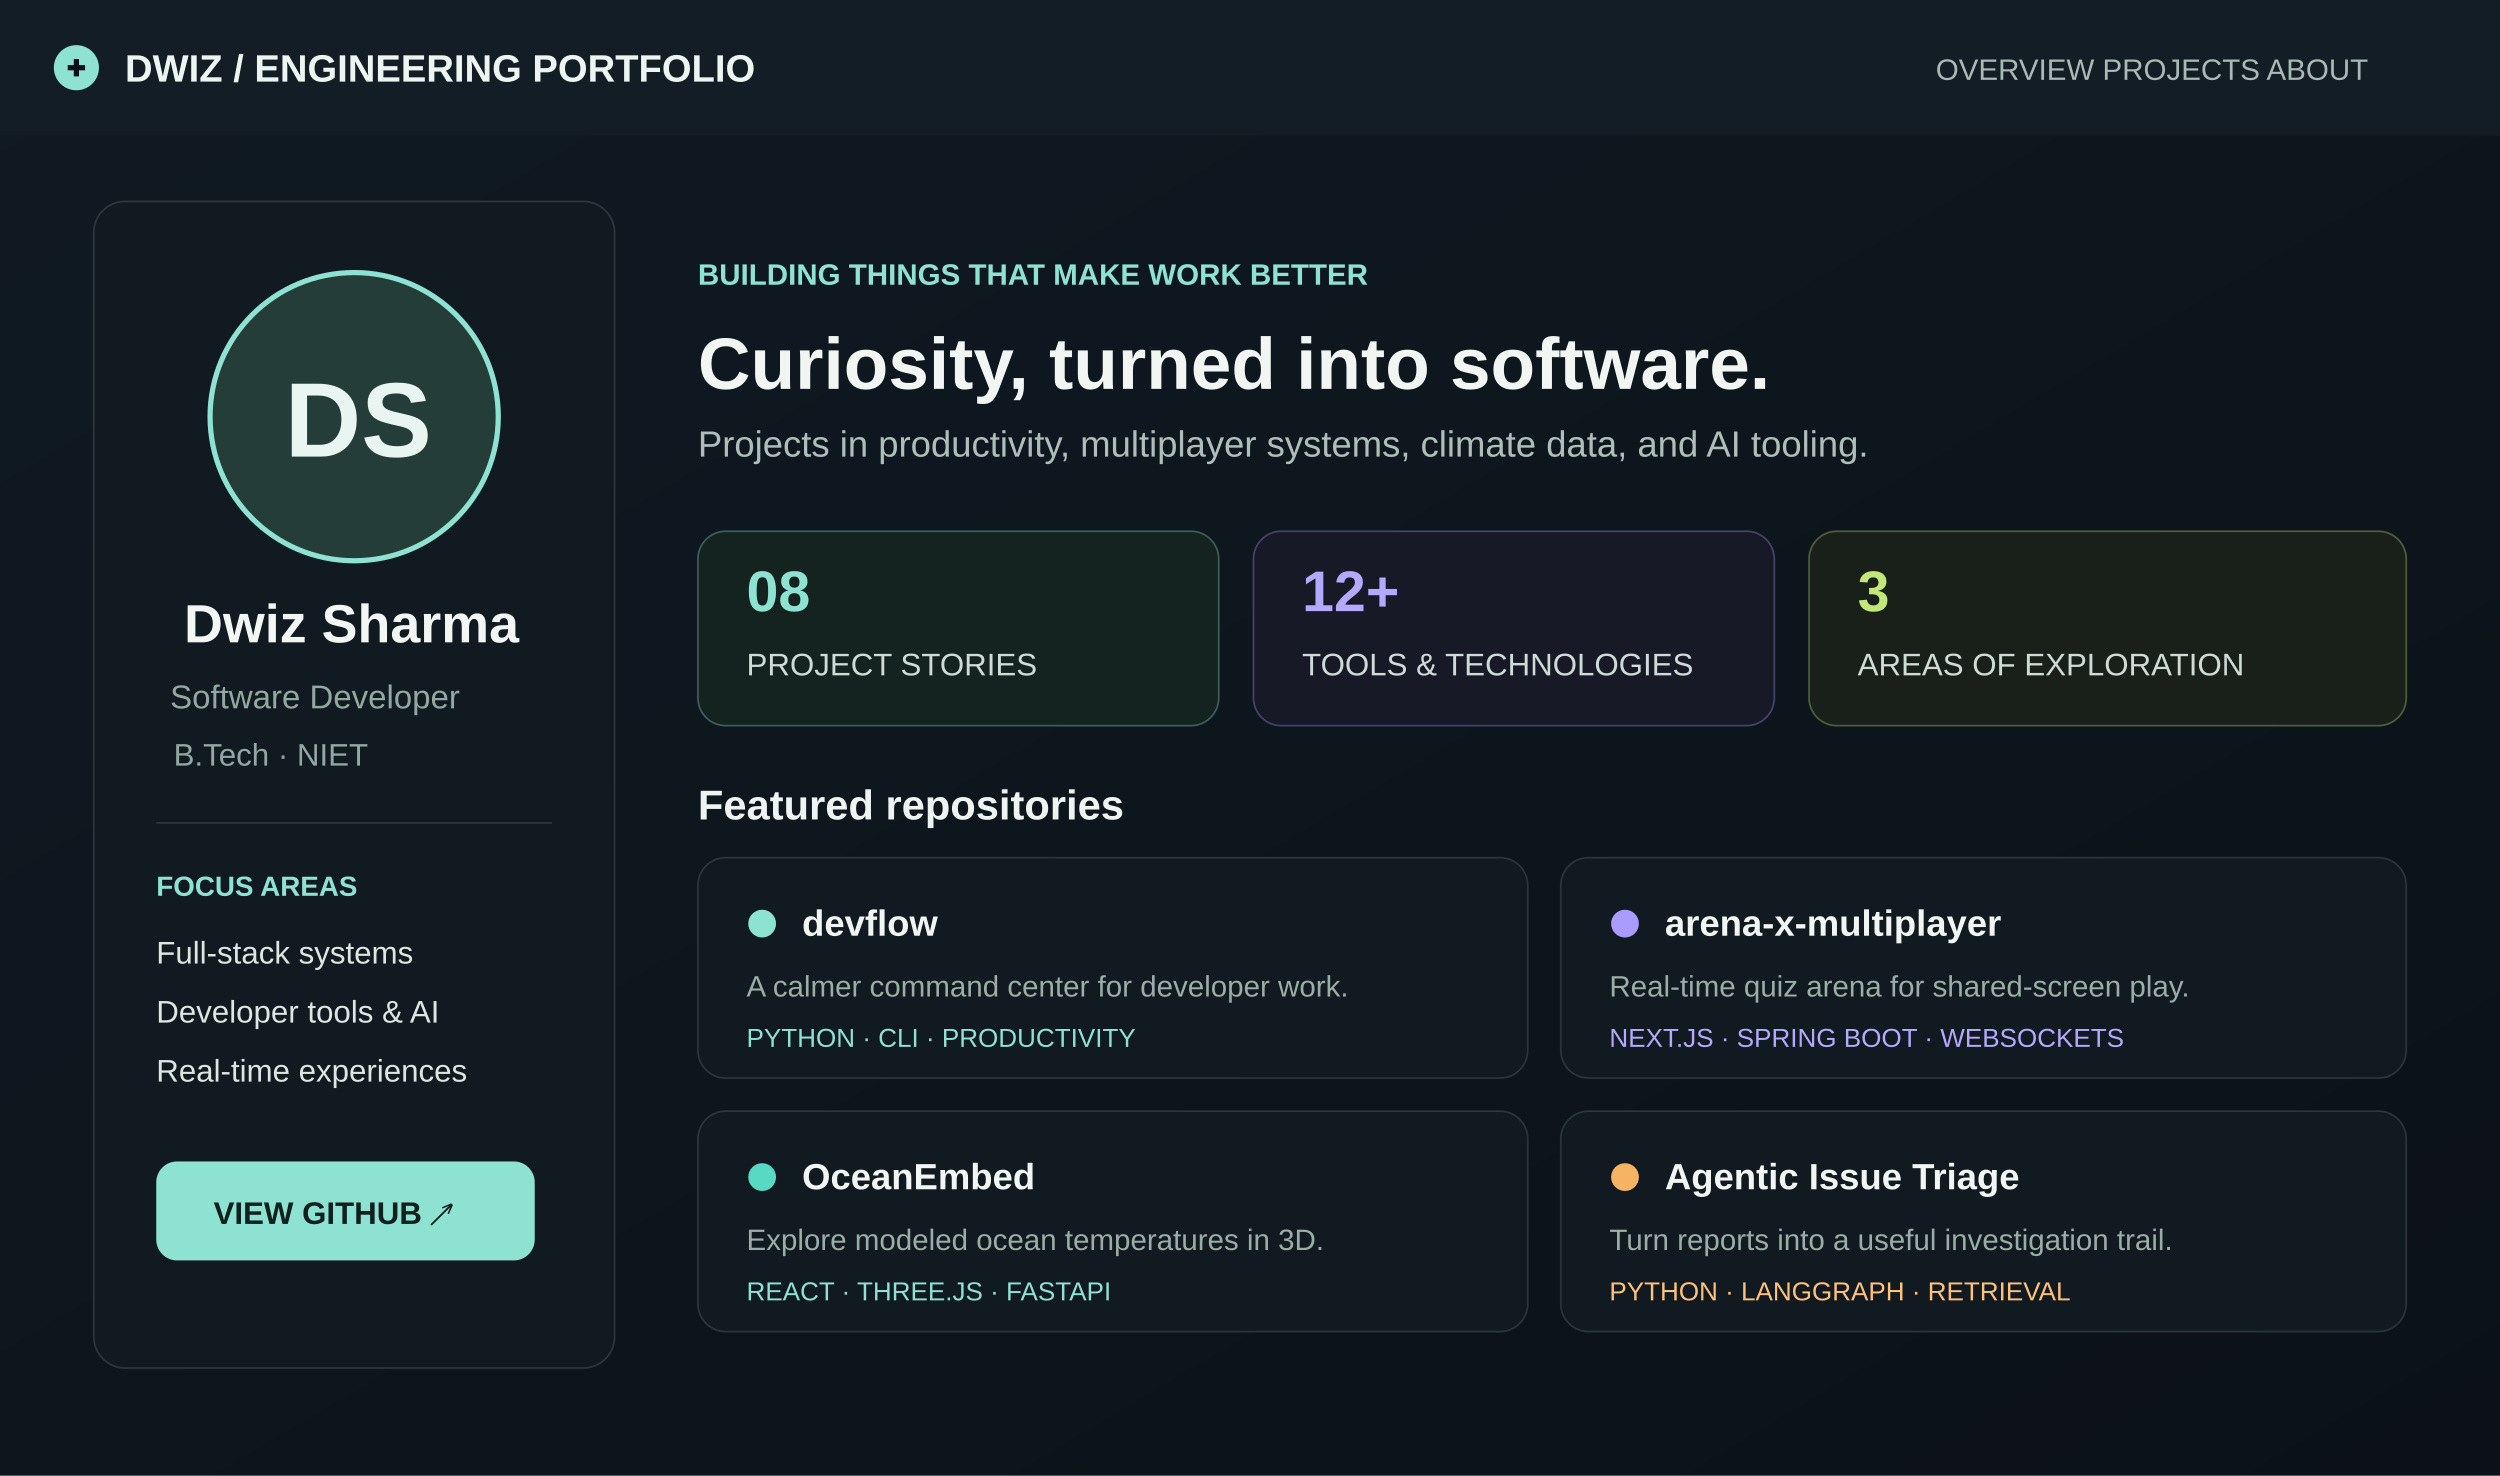
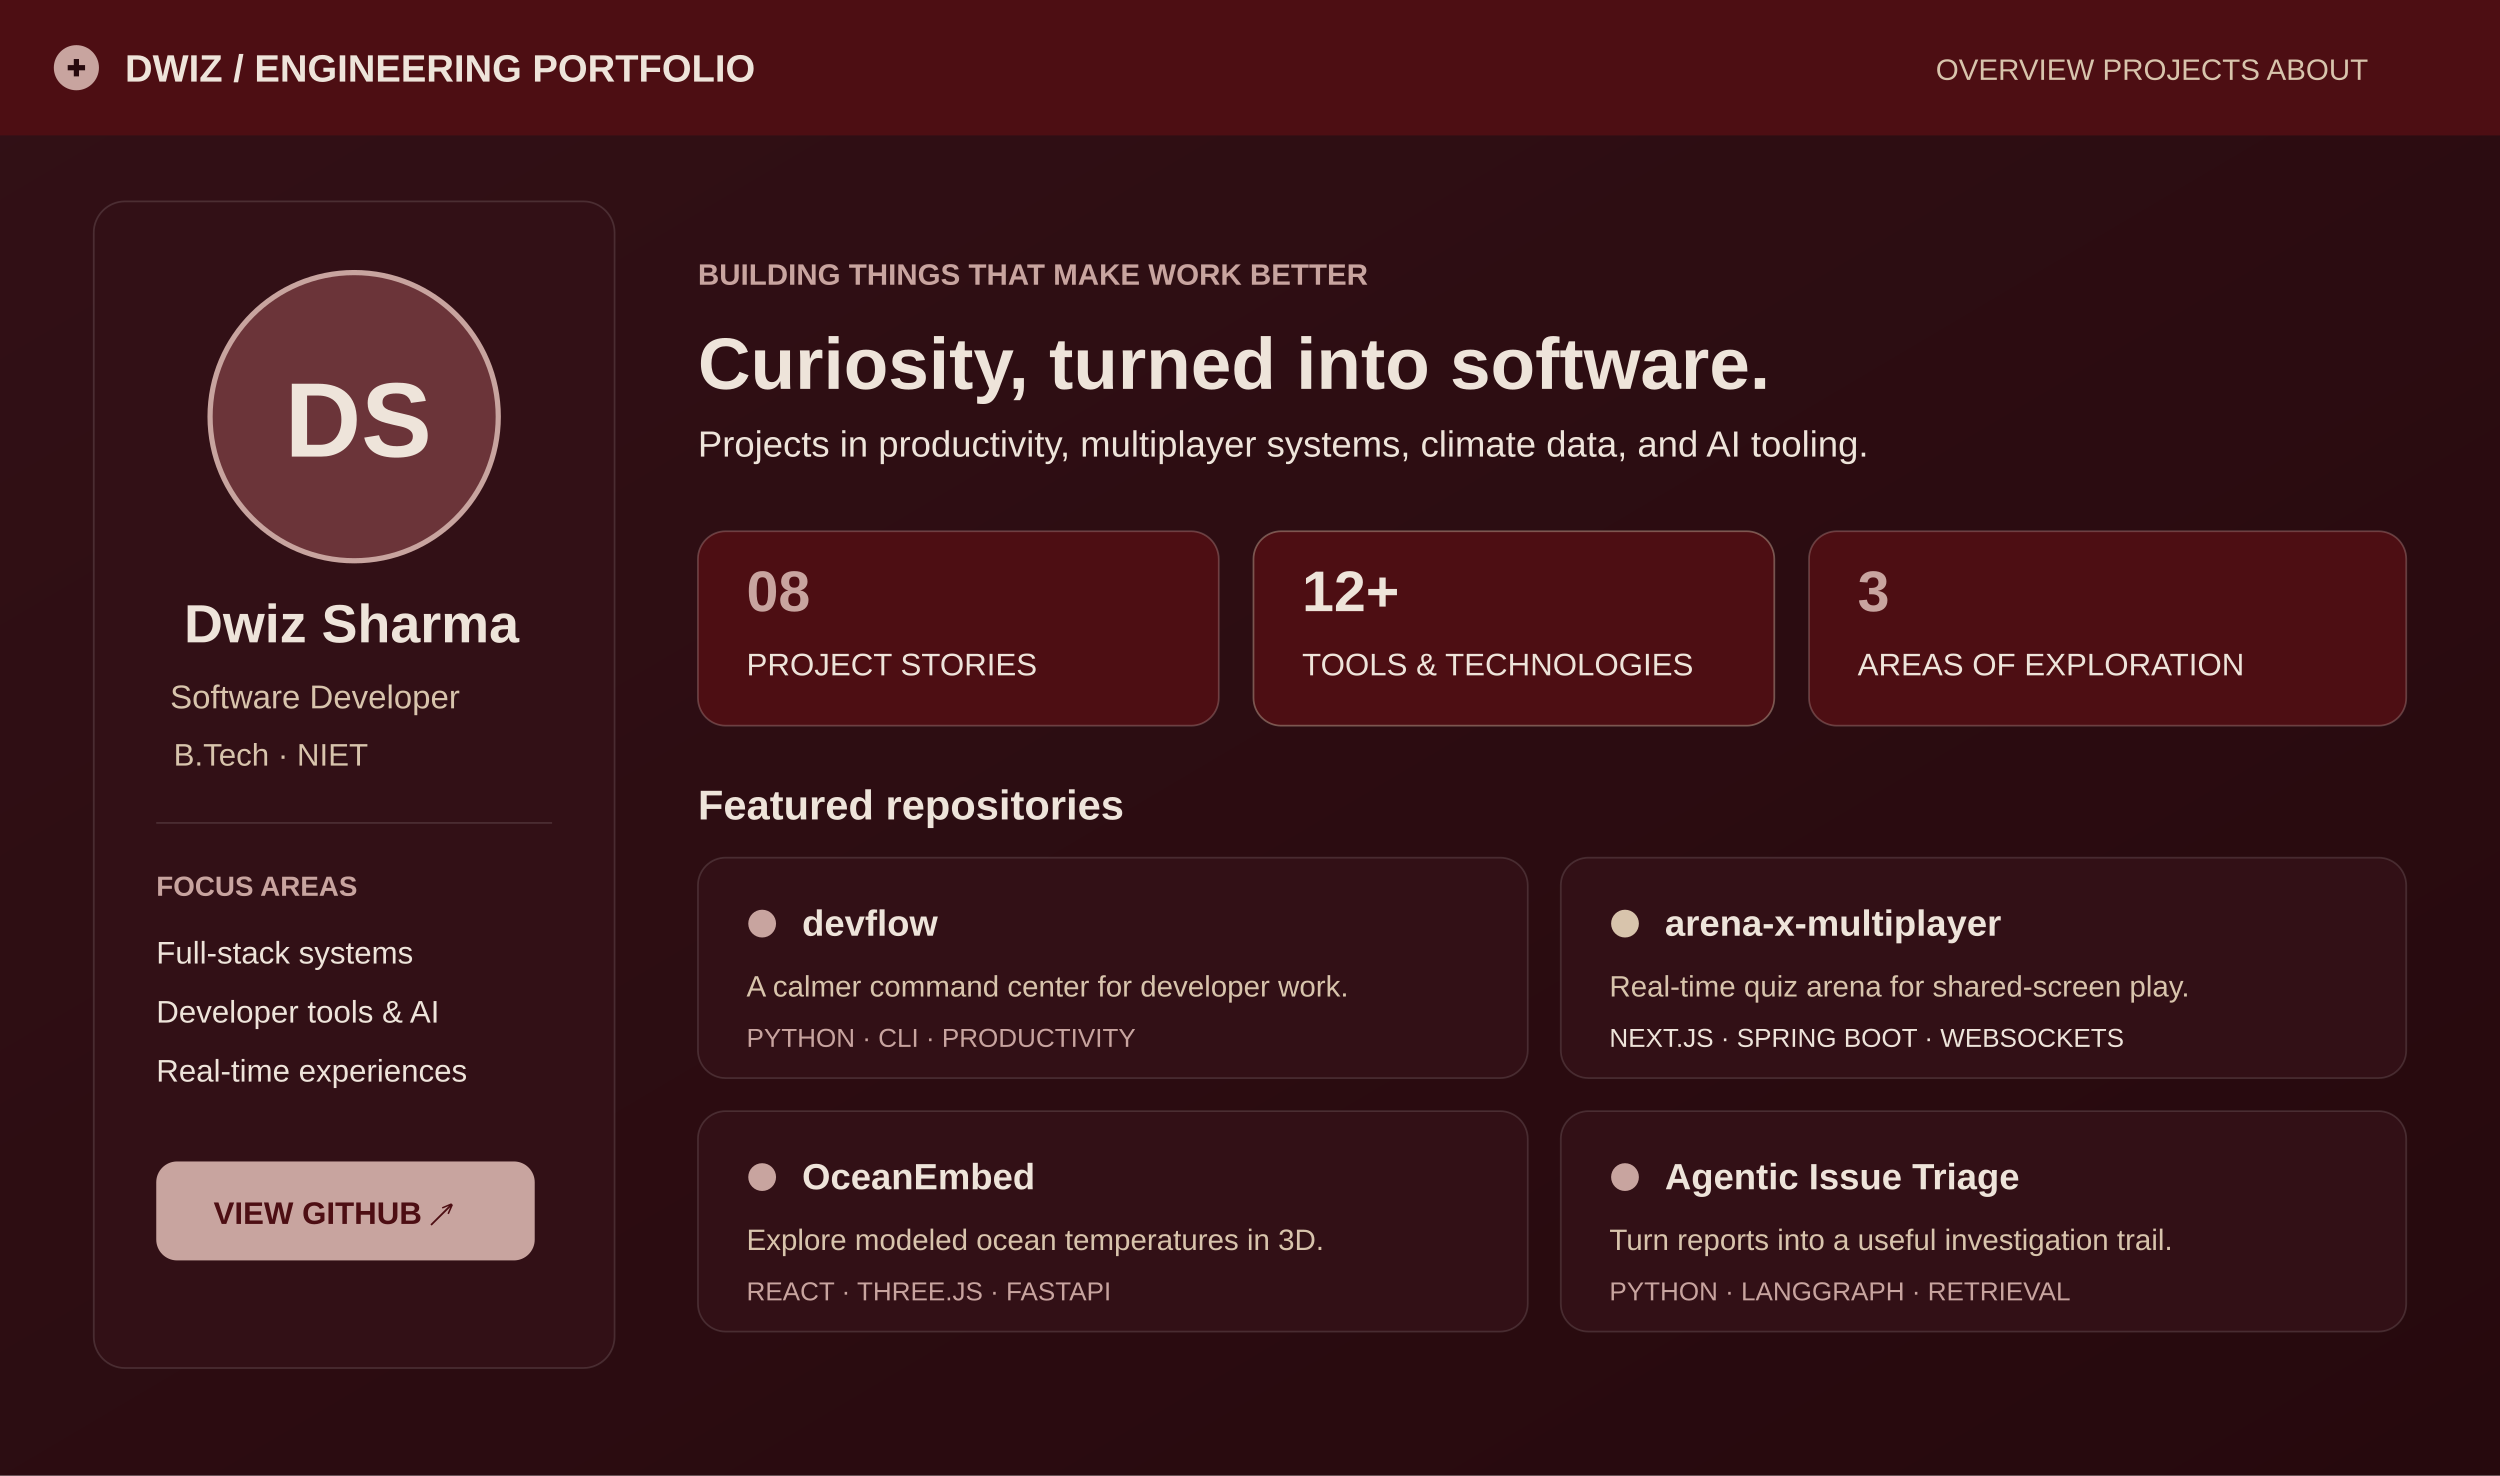
<svg xmlns="http://www.w3.org/2000/svg" viewBox="0 0 1440 850">
  <defs>
    <linearGradient id="bg" x2="1" y2="1">
-       <stop stop-color="#101a23" />
-       <stop offset="1" stop-color="#0b1117" />
+       <stop stop-color="#321016" />
+       <stop offset="1" stop-color="#26090d" />
    </linearGradient>
    <linearGradient id="accent">
-       <stop stop-color="#8ee2d2" />
-       <stop offset="1" stop-color="#a99bff" />
+       <stop stop-color="#c8a49f" />
+       <stop offset="1" stop-color="#d8c4ac" />
    </linearGradient>
  </defs>
  <rect width="1440" height="850" fill="url(#bg)" />
-   <rect x="0" y="0" width="1440" height="78" fill="#121d25" />
-   <circle cx="44" cy="39" r="13" fill="#8ee2d2" />
-   <path d="M39 39h10M44 34v10" stroke="#0b1117" stroke-width="3" />
-   <text x="72" y="47" fill="#edf5f1" font-family="Arial" font-size="22" font-weight="700">DWIZ / ENGINEERING PORTFOLIO</text>
-   <text x="1115" y="46" fill="#a9b9b5" font-family="Arial" font-size="17">OVERVIEW   PROJECTS   ABOUT</text>
-   <rect x="54" y="116" width="300" height="672" rx="18" fill="#111a21" stroke="#ffffff20" />
-   <circle cx="204" cy="240" r="83" fill="#243d38" stroke="#8ee2d2" stroke-width="3" />
-   <text x="164" y="263" fill="#e8f5f0" font-family="Arial" font-size="61" font-weight="700">DS</text>
-   <text x="106" y="370" fill="#f2f7f4" font-family="Arial" font-size="31" font-weight="700">Dwiz Sharma</text>
-   <text x="98" y="408" fill="#92a9a2" font-family="Arial" font-size="19">Software Developer</text>
-   <text x="100" y="441" fill="#92a9a2" font-family="Arial" font-size="18">B.Tech · NIET</text>
+   <rect x="0" y="0" width="1440" height="78" fill="#4d0e13" />
+   <circle cx="44" cy="39" r="13" fill="#c8a49f" />
+   <path d="M39 39h10M44 34v10" stroke="#26090d" stroke-width="3" />
+   <text x="72" y="47" fill="#eee4da" font-family="Arial" font-size="22" font-weight="700">DWIZ / ENGINEERING PORTFOLIO</text>
+   <text x="1115" y="46" fill="#d8c4ac" font-family="Arial" font-size="17">OVERVIEW   PROJECTS   ABOUT</text>
+   <rect x="54" y="116" width="300" height="672" rx="18" fill="#321016" stroke="#ffffff20" />
+   <circle cx="204" cy="240" r="83" fill="#6b3439" stroke="#c8a49f" stroke-width="3" />
+   <text x="164" y="263" fill="#eee4da" font-family="Arial" font-size="61" font-weight="700">DS</text>
+   <text x="106" y="370" fill="#eee4da" font-family="Arial" font-size="31" font-weight="700">Dwiz Sharma</text>
+   <text x="98" y="408" fill="#d8c4ac" font-family="Arial" font-size="19">Software Developer</text>
+   <text x="100" y="441" fill="#d8c4ac" font-family="Arial" font-size="18">B.Tech · NIET</text>
  <path d="M90 474h228" stroke="#ffffff20" />
-   <text x="90" y="516" fill="#8ee2d2" font-family="Arial" font-size="16" font-weight="700">FOCUS AREAS</text>
-   <text x="90" y="555" fill="#dbe8e2" font-family="Arial" font-size="18">Full-stack systems</text>
-   <text x="90" y="589" fill="#dbe8e2" font-family="Arial" font-size="18">Developer tools &amp; AI</text>
-   <text x="90" y="623" fill="#dbe8e2" font-family="Arial" font-size="18">Real-time experiences</text>
-   <rect x="90" y="669" width="218" height="57" rx="12" fill="#8ee2d2" />
-   <text x="123" y="705" fill="#10201e" font-family="Arial" font-size="18" font-weight="700">VIEW GITHUB ↗</text>
-   <text x="402" y="164" fill="#8ee2d2" font-family="Arial" font-size="17" font-weight="700">BUILDING THINGS THAT MAKE WORK BETTER</text>
-   <text x="402" y="224" fill="#f1f6f3" font-family="Arial" font-size="42" font-weight="700">Curiosity, turned into software.</text>
-   <text x="402" y="263" fill="#aebfba" font-family="Arial" font-size="21">Projects in productivity, multiplayer systems, climate data, and AI tooling.</text>
-   <rect x="402" y="306" width="300" height="112" rx="16" fill="#14231f" stroke="#8ee2d255" />
-   <text x="430" y="352" fill="#8ee2d2" font-family="Arial" font-size="33" font-weight="700">08</text>
-   <text x="430" y="389" fill="#cedbd6" font-family="Arial" font-size="18">PROJECT STORIES</text>
-   <rect x="722" y="306" width="300" height="112" rx="16" fill="#171927" stroke="#a99bff55" />
-   <text x="750" y="352" fill="#b4a9ff" font-family="Arial" font-size="33" font-weight="700">12+</text>
-   <text x="750" y="389" fill="#cedbd6" font-family="Arial" font-size="18">TOOLS &amp; TECHNOLOGIES</text>
-   <rect x="1042" y="306" width="344" height="112" rx="16" fill="#192019" stroke="#c4e77955" />
-   <text x="1070" y="352" fill="#c4e779" font-family="Arial" font-size="33" font-weight="700">3</text>
-   <text x="1070" y="389" fill="#cedbd6" font-family="Arial" font-size="18">AREAS OF EXPLORATION</text>
-   <text x="402" y="472" fill="#edf4f1" font-family="Arial" font-size="24" font-weight="700">Featured repositories</text>
-   <rect x="402" y="494" width="478" height="127" rx="16" fill="#111a21" stroke="#ffffff20" />
-   <circle cx="439" cy="532" r="8" fill="#8ee2d2" />
-   <text x="462" y="539" fill="#f1f6f3" font-family="Arial" font-size="21" font-weight="700">devflow</text>
-   <text x="430" y="574" fill="#9aada6" font-family="Arial" font-size="17">A calmer command center for developer work.</text>
-   <text x="430" y="603" fill="#8ee2d2" font-family="Arial" font-size="15">PYTHON · CLI · PRODUCTIVITY</text>
-   <rect x="899" y="494" width="487" height="127" rx="16" fill="#111a21" stroke="#ffffff20" />
-   <circle cx="936" cy="532" r="8" fill="#a99bff" />
-   <text x="959" y="539" fill="#f1f6f3" font-family="Arial" font-size="21" font-weight="700">arena-x-multiplayer</text>
-   <text x="927" y="574" fill="#9aada6" font-family="Arial" font-size="17">Real-time quiz arena for shared-screen play.</text>
-   <text x="927" y="603" fill="#b4a9ff" font-family="Arial" font-size="15">NEXT.JS · SPRING BOOT · WEBSOCKETS</text>
-   <rect x="402" y="640" width="478" height="127" rx="16" fill="#111a21" stroke="#ffffff20" />
-   <circle cx="439" cy="678" r="8" fill="#58d9c4" />
-   <text x="462" y="685" fill="#f1f6f3" font-family="Arial" font-size="21" font-weight="700">OceanEmbed</text>
-   <text x="430" y="720" fill="#9aada6" font-family="Arial" font-size="17">Explore modeled ocean temperatures in 3D.</text>
-   <text x="430" y="749" fill="#8ee2d2" font-family="Arial" font-size="15">REACT · THREE.JS · FASTAPI</text>
-   <rect x="899" y="640" width="487" height="127" rx="16" fill="#111a21" stroke="#ffffff20" />
-   <circle cx="936" cy="678" r="8" fill="#f6b364" />
-   <text x="959" y="685" fill="#f1f6f3" font-family="Arial" font-size="21" font-weight="700">Agentic Issue Triage</text>
-   <text x="927" y="720" fill="#9aada6" font-family="Arial" font-size="17">Turn reports into a useful investigation trail.</text>
-   <text x="927" y="749" fill="#ffc27d" font-family="Arial" font-size="15">PYTHON · LANGGRAPH · RETRIEVAL</text>
+   <text x="90" y="516" fill="#c8a49f" font-family="Arial" font-size="16" font-weight="700">FOCUS AREAS</text>
+   <text x="90" y="555" fill="#eee4da" font-family="Arial" font-size="18">Full-stack systems</text>
+   <text x="90" y="589" fill="#eee4da" font-family="Arial" font-size="18">Developer tools &amp; AI</text>
+   <text x="90" y="623" fill="#eee4da" font-family="Arial" font-size="18">Real-time experiences</text>
+   <rect x="90" y="669" width="218" height="57" rx="12" fill="#c8a49f" />
+   <text x="123" y="705" fill="#4d0e13" font-family="Arial" font-size="18" font-weight="700">VIEW GITHUB ↗</text>
+   <text x="402" y="164" fill="#c8a49f" font-family="Arial" font-size="17" font-weight="700">BUILDING THINGS THAT MAKE WORK BETTER</text>
+   <text x="402" y="224" fill="#eee4da" font-family="Arial" font-size="42" font-weight="700">Curiosity, turned into software.</text>
+   <text x="402" y="263" fill="#eee4da" font-family="Arial" font-size="21">Projects in productivity, multiplayer systems, climate data, and AI tooling.</text>
+   <rect x="402" y="306" width="300" height="112" rx="16" fill="#4d0e13" stroke="#c8a49f55" />
+   <text x="430" y="352" fill="#c8a49f" font-family="Arial" font-size="33" font-weight="700">08</text>
+   <text x="430" y="389" fill="#eee4da" font-family="Arial" font-size="18">PROJECT STORIES</text>
+   <rect x="722" y="306" width="300" height="112" rx="16" fill="#4d0e13" stroke="#d8c4ac66" />
+   <text x="750" y="352" fill="#eee4da" font-family="Arial" font-size="33" font-weight="700">12+</text>
+   <text x="750" y="389" fill="#eee4da" font-family="Arial" font-size="18">TOOLS &amp; TECHNOLOGIES</text>
+   <rect x="1042" y="306" width="344" height="112" rx="16" fill="#4d0e13" stroke="#c8a49f55" />
+   <text x="1070" y="352" fill="#c8a49f" font-family="Arial" font-size="33" font-weight="700">3</text>
+   <text x="1070" y="389" fill="#eee4da" font-family="Arial" font-size="18">AREAS OF EXPLORATION</text>
+   <text x="402" y="472" fill="#eee4da" font-family="Arial" font-size="24" font-weight="700">Featured repositories</text>
+   <rect x="402" y="494" width="478" height="127" rx="16" fill="#321016" stroke="#ffffff20" />
+   <circle cx="439" cy="532" r="8" fill="#c8a49f" />
+   <text x="462" y="539" fill="#eee4da" font-family="Arial" font-size="21" font-weight="700">devflow</text>
+   <text x="430" y="574" fill="#d8c4ac" font-family="Arial" font-size="17">A calmer command center for developer work.</text>
+   <text x="430" y="603" fill="#c8a49f" font-family="Arial" font-size="15">PYTHON · CLI · PRODUCTIVITY</text>
+   <rect x="899" y="494" width="487" height="127" rx="16" fill="#321016" stroke="#ffffff20" />
+   <circle cx="936" cy="532" r="8" fill="#d8c4ac" />
+   <text x="959" y="539" fill="#eee4da" font-family="Arial" font-size="21" font-weight="700">arena-x-multiplayer</text>
+   <text x="927" y="574" fill="#d8c4ac" font-family="Arial" font-size="17">Real-time quiz arena for shared-screen play.</text>
+   <text x="927" y="603" fill="#eee4da" font-family="Arial" font-size="15">NEXT.JS · SPRING BOOT · WEBSOCKETS</text>
+   <rect x="402" y="640" width="478" height="127" rx="16" fill="#321016" stroke="#ffffff20" />
+   <circle cx="439" cy="678" r="8" fill="#c8a49f" />
+   <text x="462" y="685" fill="#eee4da" font-family="Arial" font-size="21" font-weight="700">OceanEmbed</text>
+   <text x="430" y="720" fill="#d8c4ac" font-family="Arial" font-size="17">Explore modeled ocean temperatures in 3D.</text>
+   <text x="430" y="749" fill="#c8a49f" font-family="Arial" font-size="15">REACT · THREE.JS · FASTAPI</text>
+   <rect x="899" y="640" width="487" height="127" rx="16" fill="#321016" stroke="#ffffff20" />
+   <circle cx="936" cy="678" r="8" fill="#c8a49f" />
+   <text x="959" y="685" fill="#eee4da" font-family="Arial" font-size="21" font-weight="700">Agentic Issue Triage</text>
+   <text x="927" y="720" fill="#d8c4ac" font-family="Arial" font-size="17">Turn reports into a useful investigation trail.</text>
+   <text x="927" y="749" fill="#c8a49f" font-family="Arial" font-size="15">PYTHON · LANGGRAPH · RETRIEVAL</text>
</svg>
